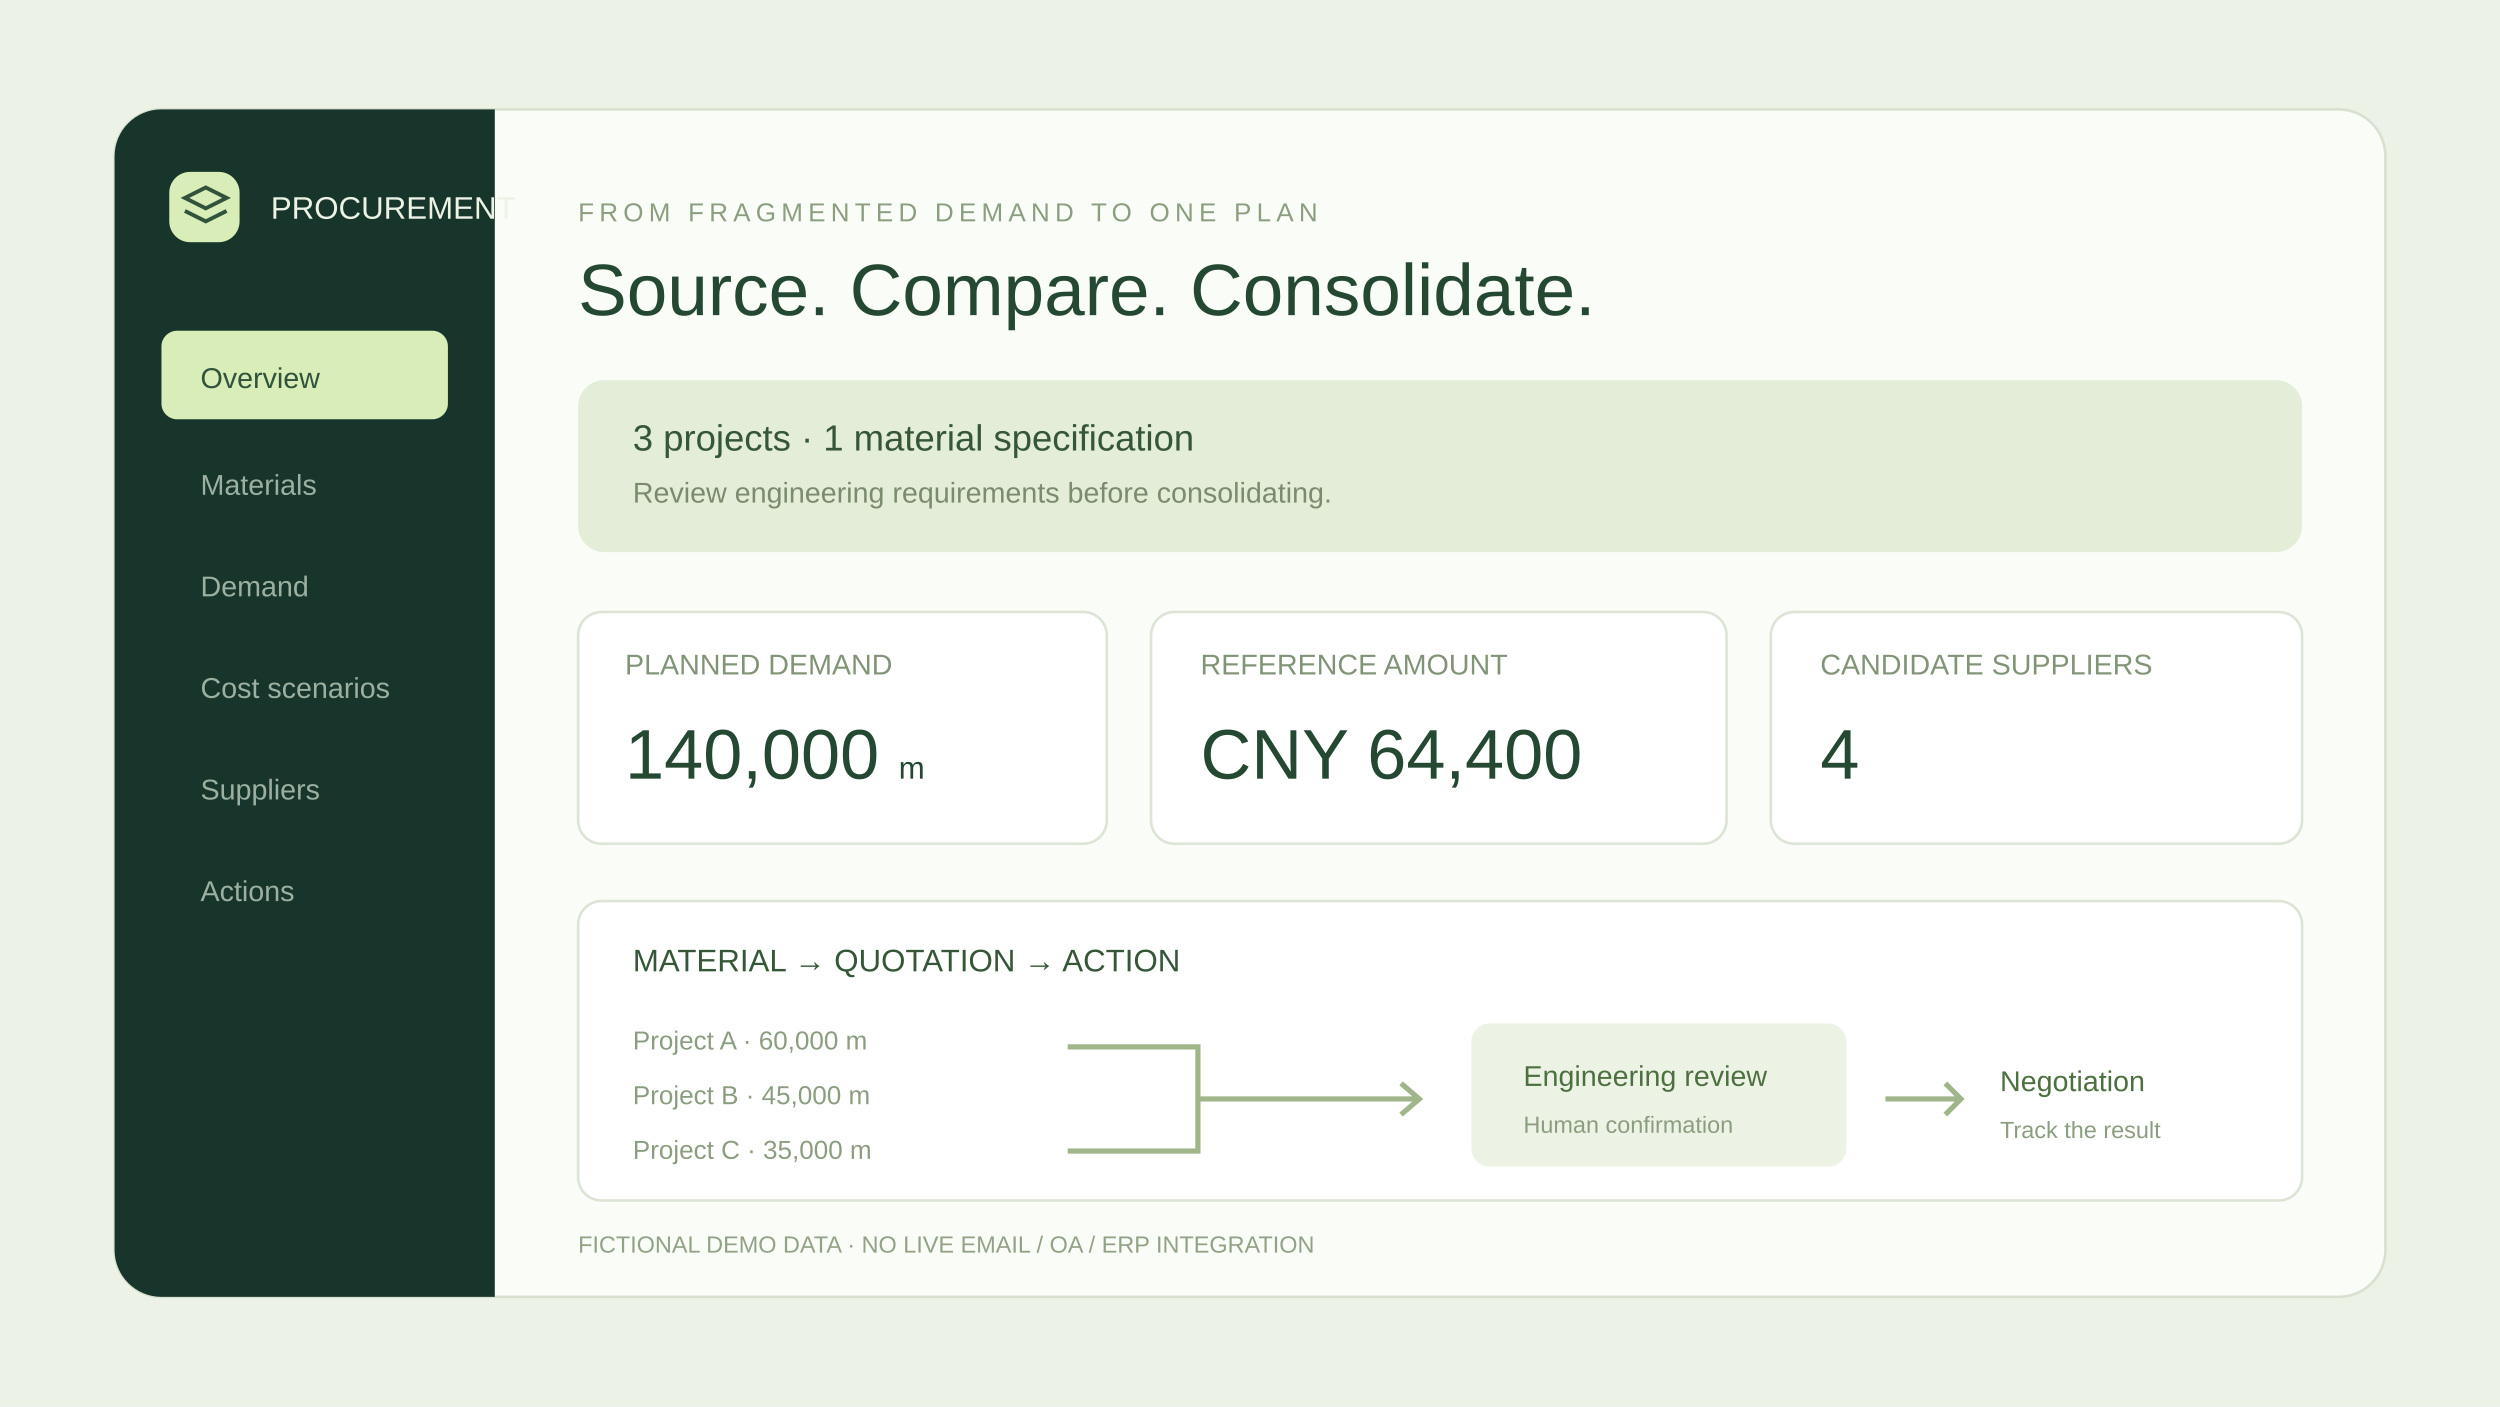
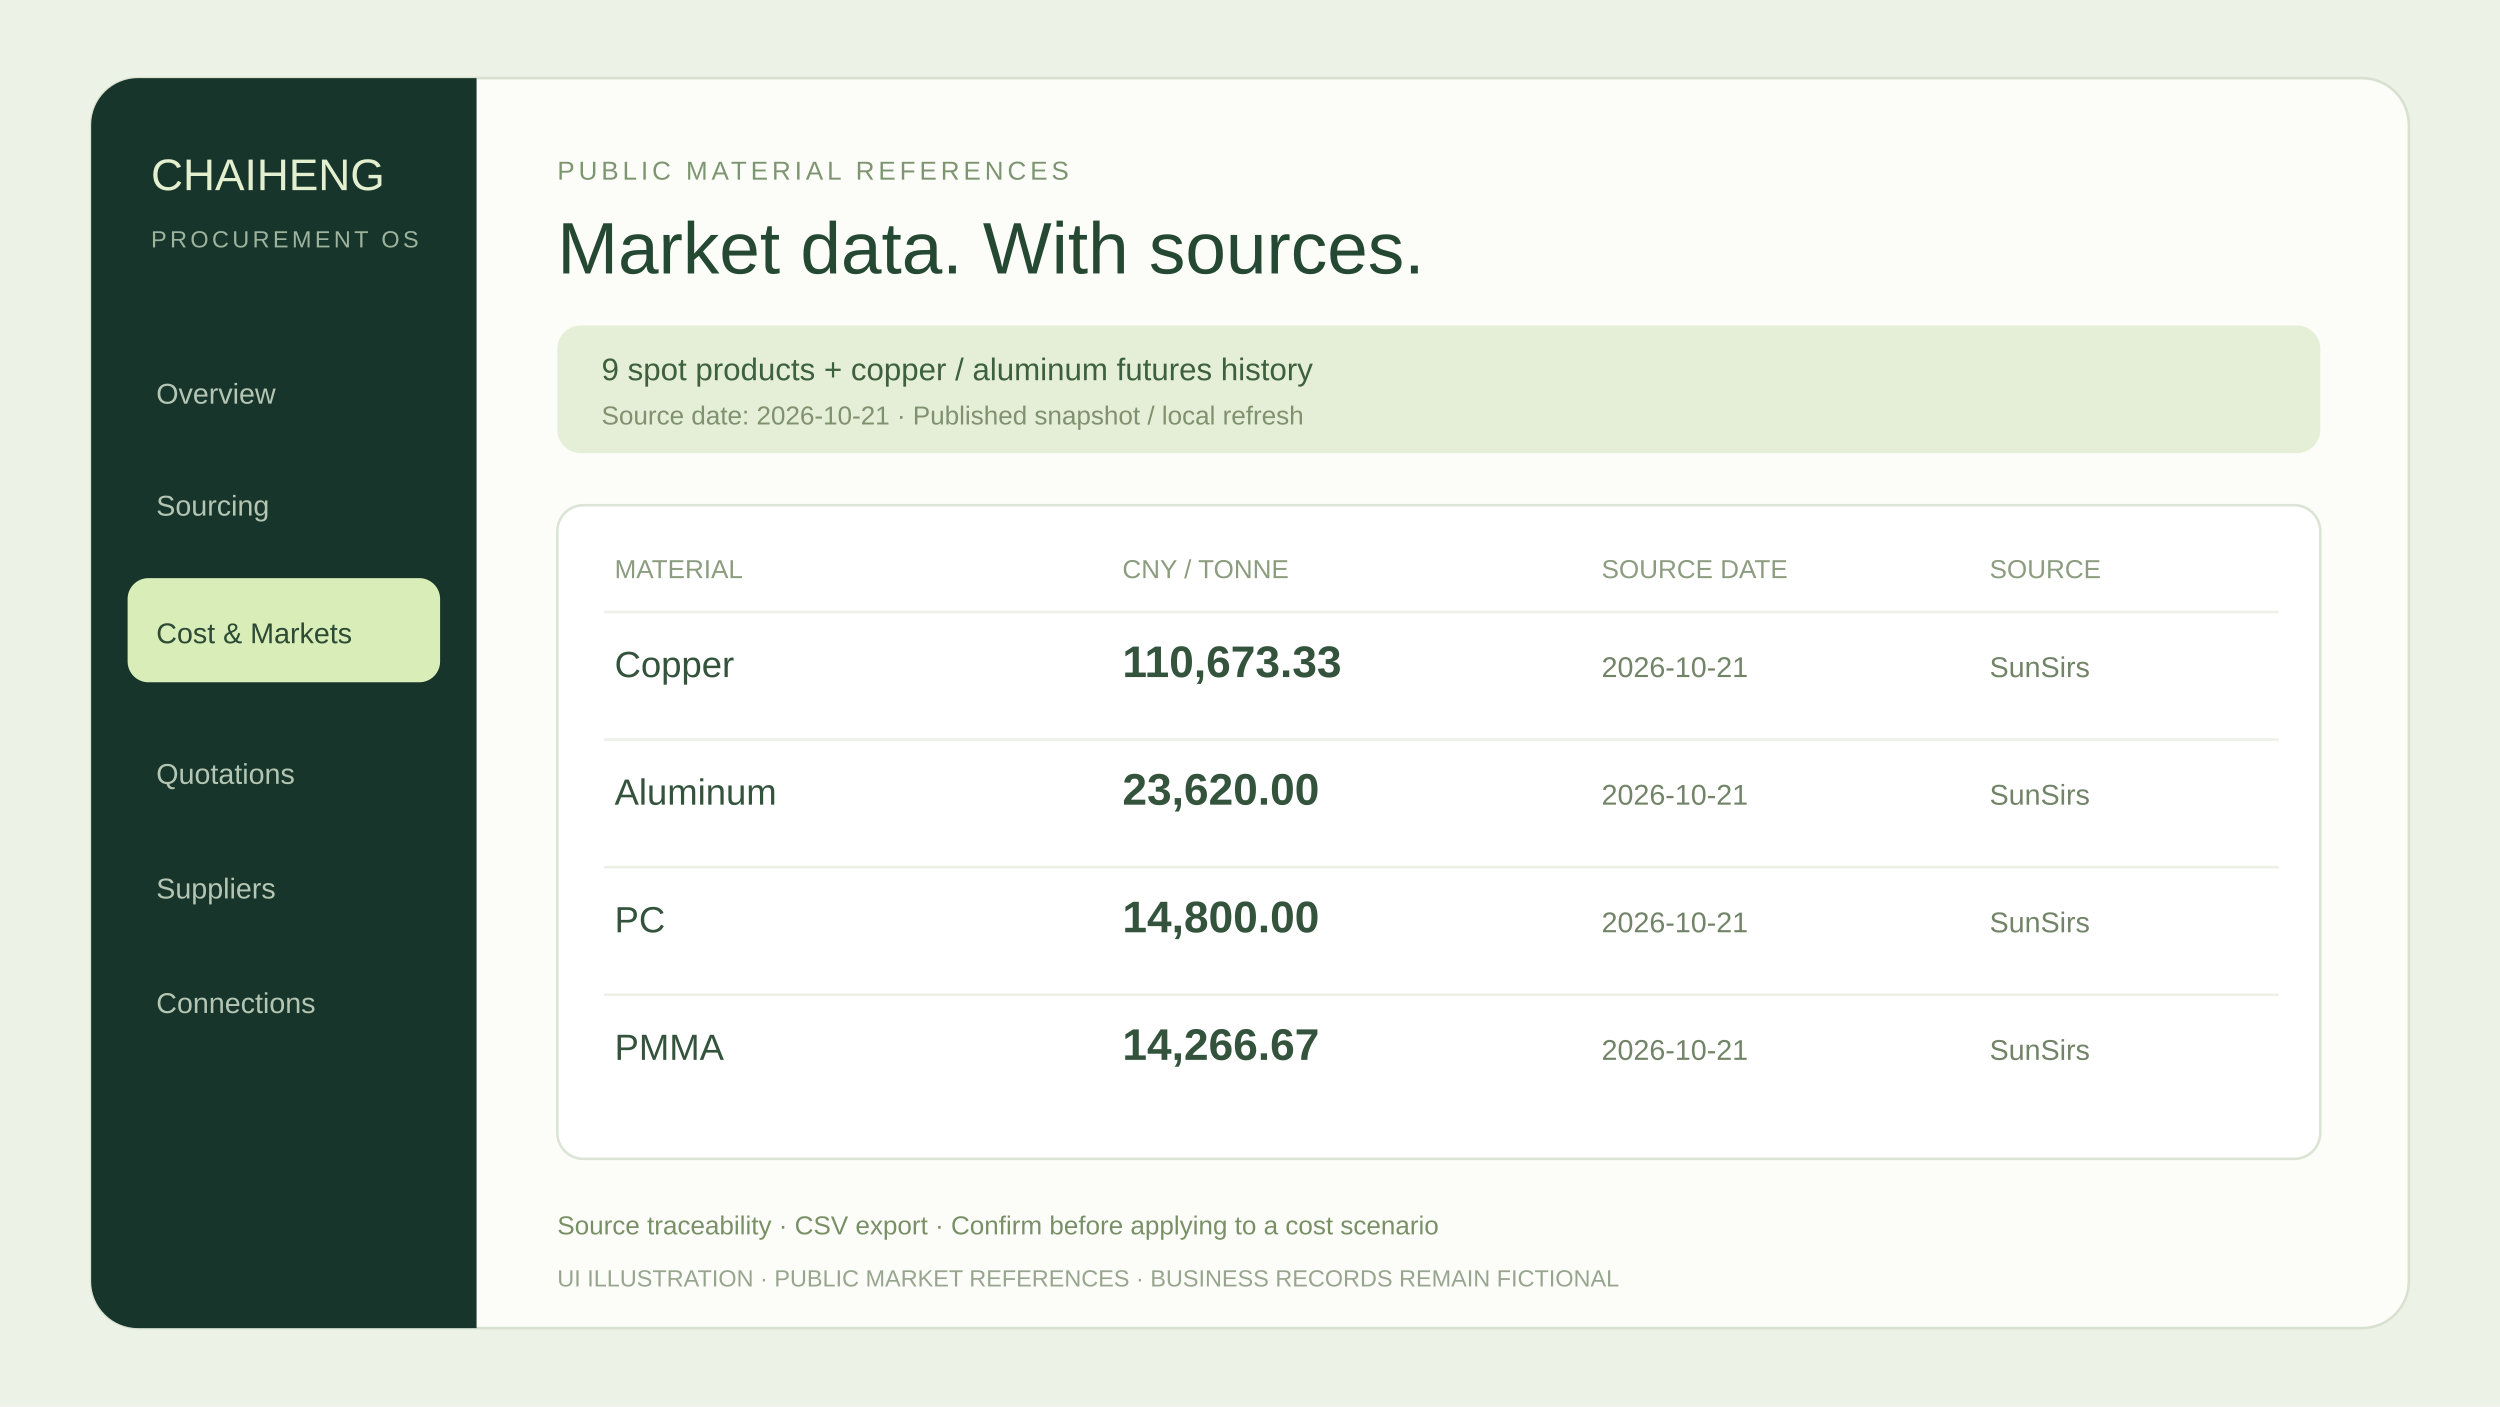
- <svg xmlns="http://www.w3.org/2000/svg" width="960" height="540" viewBox="0 0 960 540" role="img" aria-label="采购协同需求聚合示意">
+ <svg xmlns="http://www.w3.org/2000/svg" width="960" height="540" viewBox="0 0 960 540" role="img" aria-label="采衡公开材料行情界面示意">
  <rect width="960" height="540" fill="#edf2e7" />
-   <rect x="44" y="42" width="872" height="456" rx="18" fill="#fafcf7" stroke="#d8e1d0" />
-   <path d="M62 42h128v456H62a18 18 0 0 1-18-18V60a18 18 0 0 1 18-18" fill="#17352a" />
-   <rect x="65" y="66" width="27" height="27" rx="8" fill="#d8edb7" />
-   <path d="m71 76 8-4 8 4-8 4-8-4Zm0 5 8 4 8-4" stroke="#31533c" fill="none" stroke-width="1.5" />
-   <g font-family="Arial,sans-serif" fill="#9cb0a1">
-     <text x="104" y="84" font-size="12" fill="#ecf3e5">PROCUREMENT</text>
-     <rect x="62" y="127" width="110" height="34" rx="6" fill="#d8edb7" />
-     <text x="77" y="149" font-size="11" fill="#31533c">Overview</text>
-     <text x="77" y="190" font-size="11">Materials</text>
-     <text x="77" y="229" font-size="11">Demand</text>
-     <text x="77" y="268" font-size="11">Cost scenarios</text>
-     <text x="77" y="307" font-size="11">Suppliers</text>
-     <text x="77" y="346" font-size="11">Actions</text>
-   </g>
+   <rect x="35" y="30" width="890" height="480" rx="18" fill="#fcfdf9" stroke="#d8e1d0" />
+   <path d="M53 30h130v480H53a18 18 0 0 1-18-18V48a18 18 0 0 1 18-18" fill="#17352a" />
  <g font-family="Arial,sans-serif">
-     <text x="222" y="85" font-size="10" letter-spacing="2" fill="#8b9e80">FROM FRAGMENTED DEMAND TO ONE PLAN</text>
-     <text x="222" y="121" font-size="28" fill="#244832">Source. Compare. Consolidate.</text>
-     <rect x="222" y="146" width="662" height="66" rx="10" fill="#e4edd7" />
-     <text x="243" y="173" font-size="14" fill="#355738">3 projects · 1 material specification</text>
-     <text x="243" y="193" font-size="11" fill="#7a8c6d">Review engineering requirements before consolidating.</text>
-     <g fill="white" stroke="#dce4d5">
-       <rect x="222" y="235" width="203" height="89" rx="9" />
-       <rect x="442" y="235" width="221" height="89" rx="9" />
-       <rect x="680" y="235" width="204" height="89" rx="9" />
+     <text x="58" y="73" font-size="17" fill="#e3efcf">CHAIHENG</text>
+     <text x="58" y="95" font-size="9" letter-spacing="1.3" fill="#9eb39e">PROCUREMENT OS</text>
+     <text x="60" y="155" font-size="11" fill="#b4c5b3">Overview</text>
+     <text x="60" y="198" font-size="11" fill="#b4c5b3">Sourcing</text>
+     <rect x="49" y="222" width="120" height="40" rx="8" fill="#d8edb7" />
+     <text x="60" y="247" font-size="11" fill="#2c4a34">Cost &amp; Markets</text>
+     <text x="60" y="301" font-size="11" fill="#b4c5b3">Quotations</text>
+     <text x="60" y="345" font-size="11" fill="#b4c5b3">Suppliers</text>
+     <text x="60" y="389" font-size="11" fill="#b4c5b3">Connections</text>
+     <text x="214" y="69" font-size="10" letter-spacing="1.5" fill="#7d9570">PUBLIC MATERIAL REFERENCES</text>
+     <text x="214" y="105" font-size="28" fill="#244832">Market data. With sources.</text>
+     <rect x="214" y="125" width="677" height="49" rx="9" fill="#e5eed7" />
+     <text x="231" y="146" font-size="12" fill="#3d603e">9 spot products + copper / aluminum futures history</text>
+     <text x="231" y="163" font-size="10" fill="#7f916e">Source date: 2026-10-21 · Published snapshot / local refresh</text>
+     <rect x="214" y="194" width="677" height="251" rx="10" fill="white" stroke="#dce4d5" />
+     <g font-size="10" fill="#8b9c7f">
+       <text x="236" y="222">MATERIAL</text>
+       <text x="431" y="222">CNY / TONNE</text>
+       <text x="615" y="222">SOURCE DATE</text>
+       <text x="764" y="222">SOURCE</text>
    </g>
-     <g font-size="11" fill="#819477">
-       <text x="240" y="259">PLANNED DEMAND</text>
-       <text x="461" y="259">REFERENCE AMOUNT</text>
-       <text x="699" y="259">CANDIDATE SUPPLIERS</text>
-     </g>
-     <g font-size="27" fill="#244832">
-       <text x="240" y="299">140,000 <tspan font-size="12">m</tspan>
-       </text>
-       <text x="461" y="299">CNY 64,400</text>
-       <text x="699" y="299">4</text>
-     </g>
-     <rect x="222" y="346" width="662" height="115" rx="9" fill="#fff" stroke="#dce4d5" />
-     <text x="243" y="373" font-size="12" fill="#355738">MATERIAL → QUOTATION → ACTION</text>
-     <g font-size="10" fill="#8b9d80">
-       <text x="243" y="403">Project A · 60,000 m</text>
-       <text x="243" y="424">Project B · 45,000 m</text>
-       <text x="243" y="445">Project C · 35,000 m</text>
-     </g>
-     <path d="M410 402h50v40h-50m50-20h85m-7-6 7 6-7 6" fill="none" stroke="#a1b58b" stroke-width="2" />
-     <rect x="565" y="393" width="144" height="55" rx="7" fill="#edf3e4" />
-     <text x="585" y="417" font-size="11" fill="#4d7040">Engineering review</text>
-     <text x="585" y="435" font-size="9" fill="#8b9d80">Human confirmation</text>
-     <path d="M724 422h29m-6-6 6 6-6 6" stroke="#a1b58b" fill="none" stroke-width="2" />
-     <text x="768" y="419" font-size="11" fill="#4d7040">Negotiation</text>
-     <text x="768" y="437" font-size="9" fill="#8b9d80">Track the result</text>
-     <text x="222" y="481" font-size="9" fill="#92a286">FICTIONAL DEMO DATA · NO LIVE EMAIL / OA / ERP INTEGRATION</text>
+     <path d="M232 235H875" stroke="#edf0e7" />
+     <text x="236" y="260" font-size="14" fill="#34533c">Copper</text>
+     <text x="431" y="260" font-size="17" font-weight="600" fill="#34533c">110,673.33</text>
+     <text x="615" y="260" font-size="11" fill="#728467">2026-10-21</text>
+     <text x="764" y="260" font-size="11" fill="#728467">SunSirs</text>
+     <path d="M232 284H875" stroke="#edf0e7" />
+     <text x="236" y="309" font-size="14" fill="#34533c">Aluminum</text>
+     <text x="431" y="309" font-size="17" font-weight="600" fill="#34533c">23,620.00</text>
+     <text x="615" y="309" font-size="11" fill="#728467">2026-10-21</text>
+     <text x="764" y="309" font-size="11" fill="#728467">SunSirs</text>
+     <path d="M232 333H875" stroke="#edf0e7" />
+     <text x="236" y="358" font-size="14" fill="#34533c">PC</text>
+     <text x="431" y="358" font-size="17" font-weight="600" fill="#34533c">14,800.00</text>
+     <text x="615" y="358" font-size="11" fill="#728467">2026-10-21</text>
+     <text x="764" y="358" font-size="11" fill="#728467">SunSirs</text>
+     <path d="M232 382H875" stroke="#edf0e7" />
+     <text x="236" y="407" font-size="14" fill="#34533c">PMMA</text>
+     <text x="431" y="407" font-size="17" font-weight="600" fill="#34533c">14,266.67</text>
+     <text x="615" y="407" font-size="11" fill="#728467">2026-10-21</text>
+     <text x="764" y="407" font-size="11" fill="#728467">SunSirs</text>
+     <text x="214" y="474" font-size="10" fill="#799067">Source traceability · CSV export · Confirm before applying to a cost scenario</text>
+     <text x="214" y="494" font-size="9" fill="#98a58e">UI ILLUSTRATION · PUBLIC MARKET REFERENCES · BUSINESS RECORDS REMAIN FICTIONAL</text>
  </g>
</svg>
